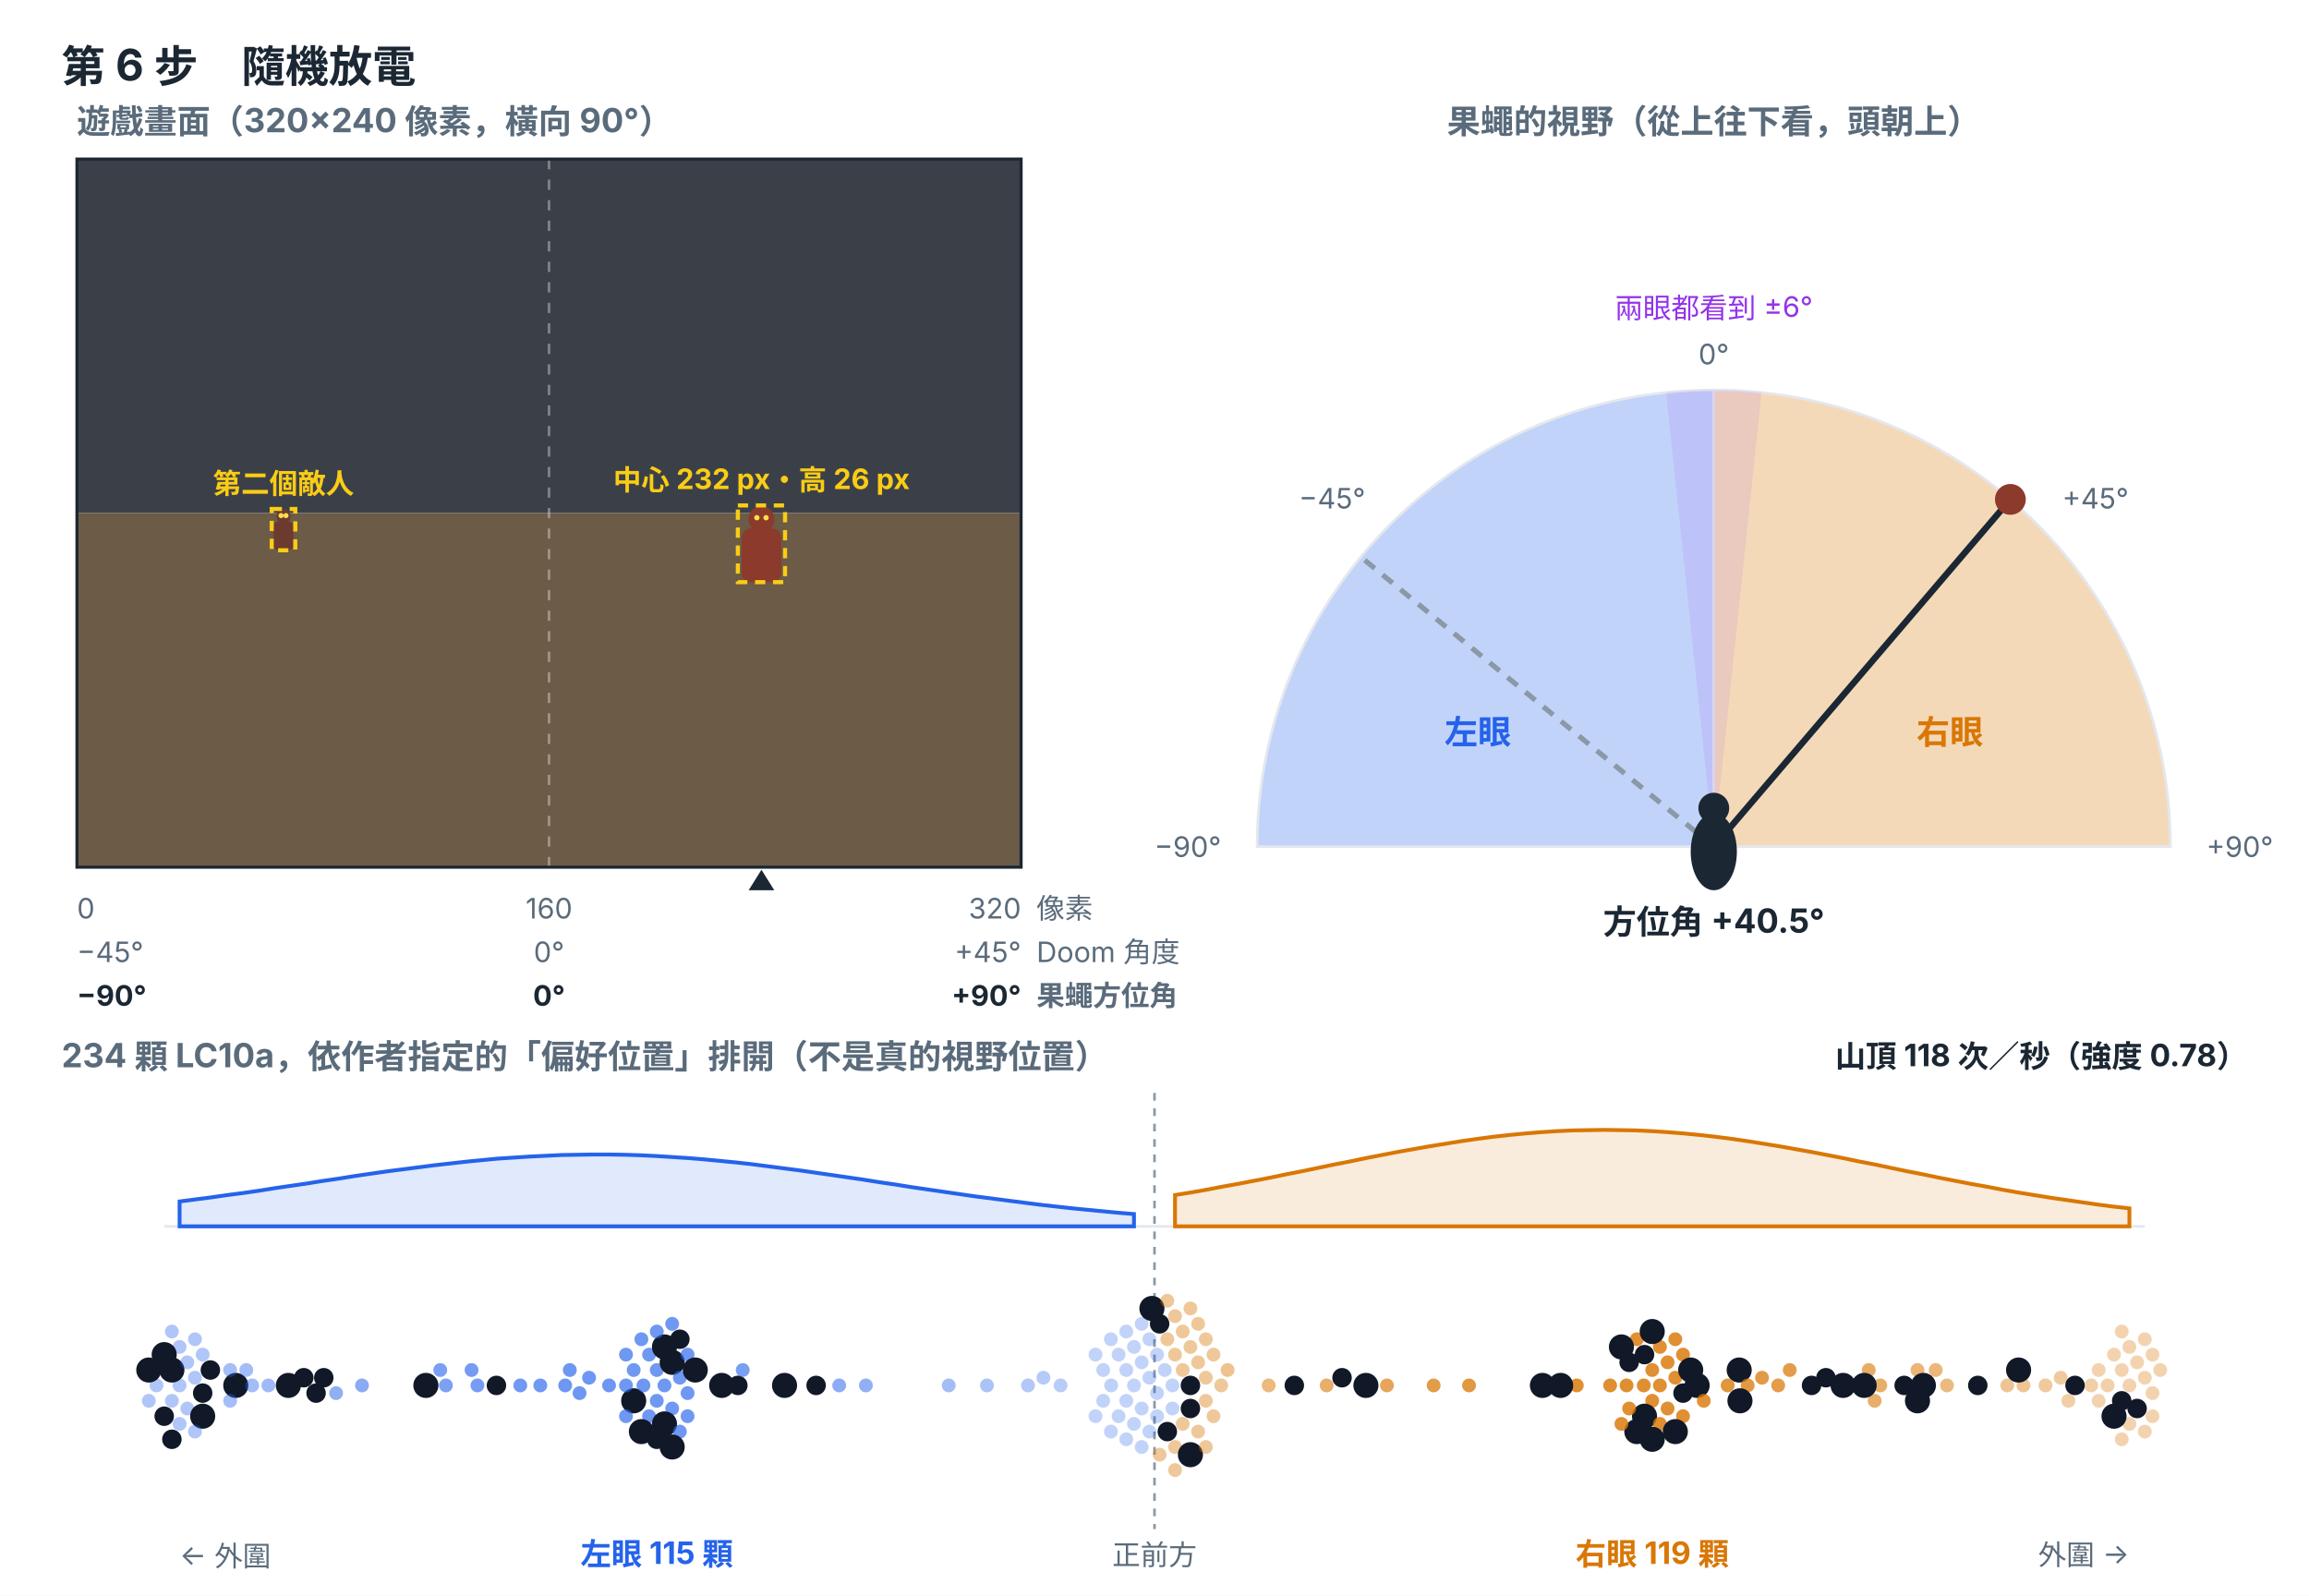
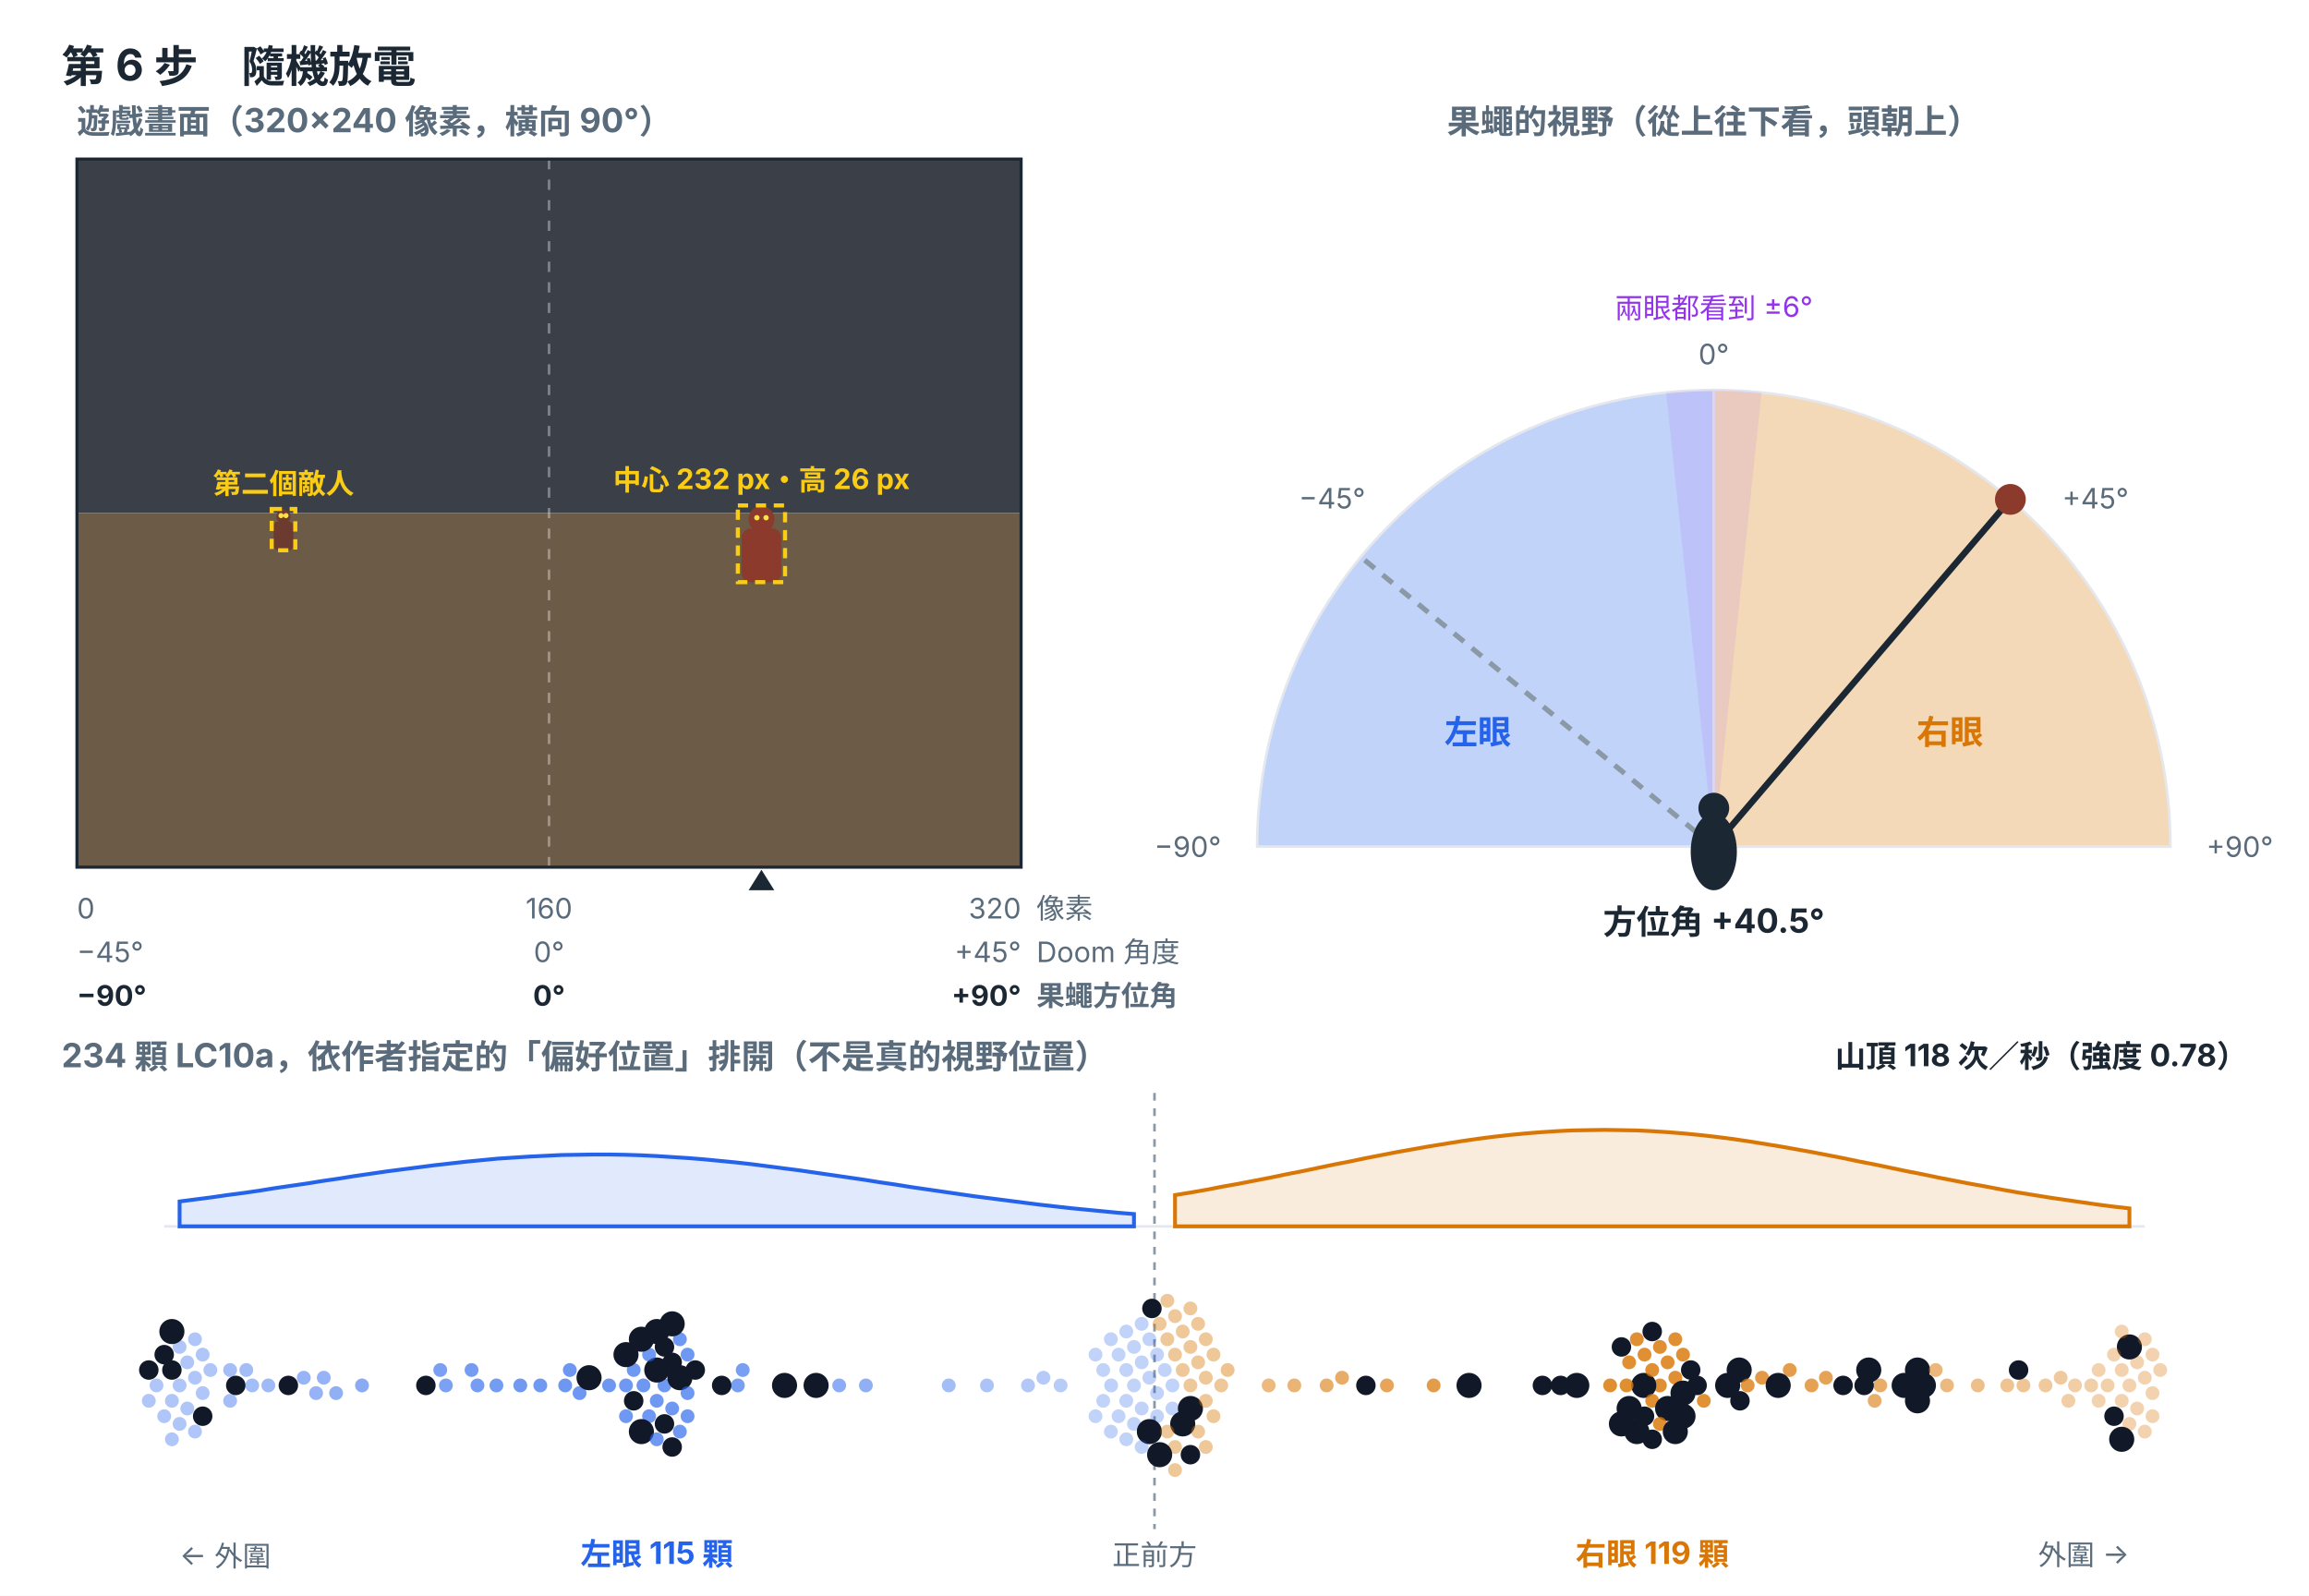
<svg xmlns="http://www.w3.org/2000/svg" viewBox="0 0 900 622" role="img" aria-labelledby="encTitle" font-family="system-ui,-apple-system,'Segoe UI','Microsoft JhengHei',sans-serif" width="900" height="622">
  <rect width="100%" height="100%" fill="#fff" />
  <text id="encHead" x="24" y="32" font-size="17" font-weight="700" fill="#1b2733">第 6 步　隨機放電</text>
  <g id="encA">
    <text x="30" y="52" font-size="13" font-weight="700" fill="#5a6b7b">遊戲畫面（320×240 像素，橫向 90°）</text>
    <rect x="30" y="62" width="368" height="138" fill="#3b4048" />
    <rect x="30" y="200" width="368" height="138" fill="#6b5b47" />
    <line x1="214.0" y1="62" x2="214.0" y2="338" stroke="#fff" stroke-opacity=".35" stroke-dasharray="4 4" />
    <g id="encMon">
      <rect x="289.072" y="205.98" width="15.456" height="20.93" rx="3.588" fill="#8b3a2b" />
      <circle cx="296.8" cy="202.392" r="5.083" fill="#8b3a2b" />
      <circle cx="295.006" cy="201.794" r="1.046" fill="#fde047" />
      <circle cx="298.594" cy="201.794" r="1.046" fill="#fde047" />
      <rect x="287.6" y="197.01" width="18.4" height="29.9" fill="none" stroke="#facc15" stroke-width="1.6" stroke-dasharray="4 3" />
      <text x="296.8" y="191.01" text-anchor="middle" font-size="11" font-weight="700" fill="#facc15">中心 232 px・高 26 px</text>
    </g>
    <g id="encMon2">
      <rect x="106.636" y="203.22" width="7.728" height="11.27" rx="1.932" fill="#6d3a30" />
      <circle cx="110.5" cy="201.288" r="2.737" fill="#6d3a30" />
      <circle cx="109.534" cy="200.966" r="1" fill="#fde047" />
      <circle cx="111.466" cy="200.966" r="1" fill="#fde047" />
      <rect x="105.9" y="198.39" width="9.2" height="16.1" fill="none" stroke="#facc15" stroke-width="1.6" stroke-dasharray="4 3" />
      <text x="110.5" y="192.39" text-anchor="middle" font-size="11" font-weight="700" fill="#facc15">第二個敵人</text>
    </g>
    <rect x="30" y="62" width="368" height="276" fill="none" stroke="#1b2733" stroke-width="1.2" />
  </g>
  <g id="encAx" font-size="11" fill="#5a6b7b" style="opacity: 1;">
    <text x="404" y="358.0">像素</text>
    <text x="30.0" y="358.0" text-anchor="start">0</text>
    <text x="214.0" y="358.0" text-anchor="middle">160</text>
    <text x="398.0" y="358.0" text-anchor="end">320</text>
    <text x="404" y="375.0">Doom 角度</text>
    <text x="30.0" y="375.0" text-anchor="start">−45°</text>
    <text x="214.0" y="375.0" text-anchor="middle">0°</text>
    <text x="398.0" y="375.0" text-anchor="end">+45°</text>
    <text x="404" y="392.0" font-weight="700" id="encAxFly">果蠅方位角</text>
    <text x="30.0" y="392.0" text-anchor="start" font-weight="700" fill="#1b2733">−90°</text>
    <text x="214.0" y="392.0" text-anchor="middle" font-weight="700" fill="#1b2733">0°</text>
    <text x="398.0" y="392.0" text-anchor="end" font-weight="700" fill="#1b2733">+90°</text>
    <path id="encMark" d="M0,0 L5,8 L-5,8 Z" fill="#1b2733" transform="translate(296.8,339)" />
  </g>
  <g id="encB" style="opacity: 1;">
    <text x="668" y="52" text-anchor="middle" font-size="13" font-weight="700" fill="#5a6b7b">果蠅的視野（從上往下看，頭朝上）</text>
    <path id="encEyeL" d="M668,330 L490.0,330.0 A178,178 0 0 1 668.0,152.0 Z" fill="#2563eb" fill-opacity="0.28" stroke="#e4e8ee" />
    <path id="encEyeR" d="M668,330 L668.0,152.0 A178,178 0 0 1 846.0,330.0 Z" fill="#d97706" fill-opacity="0.28" stroke="#e4e8ee" />
    <path id="encBino" d="M668,330 L649.4,153.0 A178,178 0 0 1 686.6,153.0 Z" fill="#9333ea" fill-opacity="0.1" />
    <text x="476.0" y="334.0" text-anchor="end" font-size="11" fill="#5a6b7b">−90°</text>
    <text x="532.2" y="198.2" text-anchor="end" font-size="11" fill="#5a6b7b">−45°</text>
    <text x="668.0" y="142.0" text-anchor="middle" font-size="11" fill="#5a6b7b">0°</text>
    <text x="803.8" y="198.2" text-anchor="start" font-size="11" fill="#5a6b7b">+45°</text>
    <text x="860.0" y="334.0" text-anchor="start" font-size="11" fill="#5a6b7b">+90°</text>
    <text x="576" y="290" text-anchor="middle" font-size="13" font-weight="700" fill="#2563eb">左眼</text>
    <text x="760" y="290" text-anchor="middle" font-size="13" font-weight="700" fill="#d97706">右眼</text>
    <text id="encBinoLab" x="668.0" y="124.0" text-anchor="middle" font-size="11" fill="#9333ea">兩眼都看到 ±6°</text>
    <line id="encRay2" x1="668" y1="330" x2="530.404" y2="217.078" stroke="#8b98a5" stroke-width="2" stroke-dasharray="5 4" visibility="visible" />
    <line id="encRay" x1="668" y1="330" x2="783.602" y2="194.648" stroke="#1b2733" stroke-width="2.5" />
    <circle id="encRayDot" cx="783.602" cy="194.648" r="6" fill="#8b3a2b" />
    <ellipse cx="668" cy="332" rx="9" ry="15" fill="#1b2733" />
    <circle cx="668" cy="315" r="6" fill="#1b2733" />
    <text id="encAzTxt" x="668" y="364" text-anchor="middle" font-size="13" font-weight="700" fill="#1b2733">方位角 +40.5°</text>
  </g>
  <g id="encC" style="opacity: 1;">
    <text x="24" y="416" font-size="13" font-weight="700" fill="#5a6b7b">234 顆 LC10a，依作者指定的「偏好位置」排開（不是真的視野位置）</text>
    <line x1="64" y1="478" x2="836" y2="478" stroke="#e4e8ee" />
    <line x1="450" y1="426" x2="450" y2="596" stroke="#8b98a5" stroke-dasharray="3 3" />
    <path id="encCurveL" d="M442.0,473.2L435.8,472.7L429.6,472.1L423.4,471.5L417.2,470.9L411.0,470.2L404.8,469.5L398.6,468.7L392.4,467.9L386.2,467.1L380.0,466.3L373.8,465.4L367.6,464.5L361.4,463.6L355.2,462.7L349.0,461.7L342.8,460.8L336.6,459.8L330.4,458.9L324.2,458.0L318.0,457.1L311.8,456.2L305.6,455.4L299.4,454.6L293.2,453.8L287.0,453.1L280.8,452.5L274.6,451.9L268.4,451.4L262.2,451.0L256.0,450.6L249.8,450.3L243.6,450.1L237.4,450.0L231.2,450.0L225.0,450.1L218.8,450.2L212.6,450.5L206.4,450.8L200.2,451.2L194.0,451.6L187.8,452.2L181.6,452.8L175.4,453.5L169.2,454.2L163.0,455.0L156.8,455.8L150.6,456.6L144.4,457.5L138.2,458.4L132.0,459.4L125.8,460.3L119.6,461.3L113.4,462.2L107.2,463.1L101.0,464.1L94.8,465.0L88.6,465.8L82.4,466.7L76.2,467.5L70.0,468.3L70.0,478L442.0,478Z" fill="#2563eb" fill-opacity=".14" stroke="#2563eb" stroke-width="1.5" />
    <path id="encCurveR" d="M458.0,465.8L464.2,464.8L470.4,463.7L476.6,462.5L482.8,461.4L489.0,460.2L495.2,459.0L501.4,457.7L507.6,456.5L513.8,455.2L520.0,453.9L526.2,452.7L532.4,451.4L538.6,450.2L544.8,449.0L551.0,447.9L557.2,446.8L563.4,445.8L569.6,444.8L575.8,443.9L582.0,443.1L588.2,442.4L594.4,441.8L600.6,441.3L606.8,440.9L613.0,440.6L619.2,440.5L625.4,440.4L631.6,440.5L637.8,440.6L644.0,440.9L650.2,441.3L656.4,441.8L662.6,442.4L668.8,443.1L675.0,443.9L681.2,444.8L687.4,445.8L693.6,446.8L699.8,447.9L706.0,449.0L712.2,450.2L718.4,451.4L724.6,452.7L730.8,453.9L737.0,455.2L743.2,456.5L749.4,457.7L755.6,459.0L761.8,460.2L768.0,461.4L774.2,462.5L780.4,463.7L786.6,464.8L792.8,465.8L799.0,466.8L805.2,467.7L811.4,468.6L817.6,469.5L823.8,470.3L830.0,471.0L830.0,478L458.0,478Z" fill="#d97706" fill-opacity=".14" stroke="#d97706" stroke-width="1.5" />
    <text id="encCurveLab" x="876" y="416" font-size="12" font-weight="700" fill="#1b2733" text-anchor="end">山頂 118 次／秒（強度 0.78）</text>
    <g id="encDots">
      <circle cx="70.0" cy="540" r="2.7" fill="#2563eb" fill-opacity="0.361" />
-       <circle cx="67.0" cy="534" r="4.9" fill="#111827" fill-opacity="1" />
+       <circle cx="67.0" cy="534" r="3.8" fill="#111827" fill-opacity="1" />
      <circle cx="442.0" cy="540" r="2.7" fill="#2563eb" fill-opacity="0.28" />
      <circle cx="67.0" cy="546" r="2.7" fill="#2563eb" fill-opacity="0.361" />
      <circle cx="439.0" cy="534" r="2.7" fill="#2563eb" fill-opacity="0.28" />
      <circle cx="259.0" cy="540" r="2.7" fill="#2563eb" fill-opacity="0.657" />
      <circle cx="439.0" cy="546" r="2.7" fill="#2563eb" fill-opacity="0.28" />
-       <circle cx="256.0" cy="534" r="2.7" fill="#2563eb" fill-opacity="0.657" />
+       <circle cx="256.0" cy="534" r="4.9" fill="#111827" fill-opacity="1" />
      <circle cx="448.0" cy="537" r="2.7" fill="#2563eb" fill-opacity="0.28" />
      <circle cx="256.0" cy="546" r="2.7" fill="#2563eb" fill-opacity="0.657" />
      <circle cx="76.0" cy="537" r="2.7" fill="#2563eb" fill-opacity="0.361" />
      <circle cx="253.0" cy="528" r="2.7" fill="#2563eb" fill-opacity="0.657" />
-       <circle cx="123.2" cy="543" r="3.8" fill="#111827" fill-opacity="1" />
+       <circle cx="123.2" cy="543" r="2.7" fill="#2563eb" fill-opacity="0.488" />
      <circle cx="445.0" cy="531" r="2.7" fill="#2563eb" fill-opacity="0.28" />
      <circle cx="445.0" cy="549" r="2.7" fill="#2563eb" fill-opacity="0.28" />
      <circle cx="210.6" cy="540" r="2.7" fill="#2563eb" fill-opacity="0.655" />
-       <circle cx="193.5" cy="540" r="3.8" fill="#111827" fill-opacity="1" />
+       <circle cx="193.5" cy="540" r="2.7" fill="#2563eb" fill-opacity="0.634" />
      <circle cx="73.0" cy="531" r="2.7" fill="#2563eb" fill-opacity="0.361" />
      <circle cx="73.0" cy="549" r="2.7" fill="#2563eb" fill-opacity="0.361" />
      <circle cx="451.0" cy="543" r="2.7" fill="#2563eb" fill-opacity="0.28" />
-       <circle cx="91.9" cy="540" r="4.9" fill="#111827" fill-opacity="1" />
+       <circle cx="91.9" cy="540" r="3.8" fill="#111827" fill-opacity="1" />
      <circle cx="253.0" cy="552" r="2.7" fill="#2563eb" fill-opacity="0.657" />
      <circle cx="442.0" cy="525" r="2.7" fill="#2563eb" fill-opacity="0.28" />
-       <circle cx="262.0" cy="531" r="4.9" fill="#111827" fill-opacity="1" />
+       <circle cx="262.0" cy="531" r="3.8" fill="#111827" fill-opacity="1" />
      <circle cx="61.0" cy="540" r="2.7" fill="#2563eb" fill-opacity="0.361" />
      <circle cx="183.8" cy="534" r="2.7" fill="#2563eb" fill-opacity="0.629" />
      <circle cx="262.0" cy="549" r="2.7" fill="#2563eb" fill-opacity="0.657" />
      <circle cx="327.1" cy="540" r="2.7" fill="#2563eb" fill-opacity="0.527" />
-       <circle cx="79.0" cy="543" r="3.8" fill="#111827" fill-opacity="1" />
+       <circle cx="79.0" cy="543" r="2.7" fill="#2563eb" fill-opacity="0.361" />
      <circle cx="70.0" cy="525" r="2.7" fill="#2563eb" fill-opacity="0.361" />
      <circle cx="442.0" cy="555" r="2.7" fill="#2563eb" fill-opacity="0.28" />
      <circle cx="70.0" cy="555" r="2.7" fill="#2563eb" fill-opacity="0.361" />
-       <circle cx="64.0" cy="528" r="4.9" fill="#111827" fill-opacity="1" />
-       <circle cx="64.0" cy="552" r="3.8" fill="#111827" fill-opacity="1" />
-       <circle cx="265.0" cy="537" r="2.7" fill="#2563eb" fill-opacity="0.657" />
+       <circle cx="64.0" cy="528" r="3.8" fill="#111827" fill-opacity="1" />
+       <circle cx="64.0" cy="552" r="2.7" fill="#2563eb" fill-opacity="0.361" />
+       <circle cx="265.0" cy="537" r="4.9" fill="#111827" fill-opacity="1" />
      <circle cx="436.0" cy="528" r="2.7" fill="#2563eb" fill-opacity="0.28" />
      <circle cx="79.0" cy="528" r="2.7" fill="#2563eb" fill-opacity="0.361" />
      <circle cx="247.0" cy="534" r="2.7" fill="#2563eb" fill-opacity="0.657" />
-       <circle cx="126.2" cy="537" r="3.8" fill="#111827" fill-opacity="1" />
-       <circle cx="247.0" cy="546" r="4.9" fill="#111827" fill-opacity="1" />
+       <circle cx="126.2" cy="537" r="2.7" fill="#2563eb" fill-opacity="0.488" />
+       <circle cx="247.0" cy="546" r="3.8" fill="#111827" fill-opacity="1" />
      <circle cx="436.0" cy="552" r="2.7" fill="#2563eb" fill-opacity="0.28" />
-       <circle cx="79.0" cy="552" r="4.9" fill="#111827" fill-opacity="1" />
+       <circle cx="79.0" cy="552" r="3.8" fill="#111827" fill-opacity="1" />
      <circle cx="225.9" cy="543" r="2.7" fill="#2563eb" fill-opacity="0.666" />
      <circle cx="173.8" cy="540" r="2.7" fill="#2563eb" fill-opacity="0.6" />
-       <circle cx="259.0" cy="525" r="4.9" fill="#111827" fill-opacity="1" />
-       <circle cx="166.0" cy="540" r="4.9" fill="#111827" fill-opacity="1" />
-       <circle cx="58.0" cy="534" r="4.9" fill="#111827" fill-opacity="1" />
-       <circle cx="259.0" cy="555" r="4.9" fill="#111827" fill-opacity="1" />
+       <circle cx="259.0" cy="525" r="3.8" fill="#111827" fill-opacity="1" />
+       <circle cx="166.0" cy="540" r="3.8" fill="#111827" fill-opacity="1" />
+       <circle cx="58.0" cy="534" r="3.8" fill="#111827" fill-opacity="1" />
+       <circle cx="259.0" cy="555" r="3.8" fill="#111827" fill-opacity="1" />
      <circle cx="244.0" cy="540" r="2.7" fill="#2563eb" fill-opacity="0.657" />
      <circle cx="406.7" cy="537" r="2.7" fill="#2563eb" fill-opacity="0.339" />
      <circle cx="268.0" cy="543" r="2.7" fill="#2563eb" fill-opacity="0.657" />
      <circle cx="58.0" cy="546" r="2.7" fill="#2563eb" fill-opacity="0.361" />
-       <circle cx="250.0" cy="522" r="2.7" fill="#2563eb" fill-opacity="0.657" />
+       <circle cx="250.0" cy="522" r="4.9" fill="#111827" fill-opacity="1" />
      <circle cx="98.3" cy="540" r="2.7" fill="#2563eb" fill-opacity="0.419" />
-       <circle cx="287.6" cy="540" r="3.8" fill="#111827" fill-opacity="1" />
+       <circle cx="287.6" cy="540" r="2.7" fill="#2563eb" fill-opacity="0.614" />
      <circle cx="451.0" cy="528" r="2.7" fill="#2563eb" fill-opacity="0.28" />
      <circle cx="250.8" cy="540" r="2.7" fill="#2563eb" fill-opacity="0.661" />
      <circle cx="433.1" cy="540" r="2.7" fill="#2563eb" fill-opacity="0.293" />
      <circle cx="451.0" cy="552" r="2.7" fill="#2563eb" fill-opacity="0.28" />
      <circle cx="400.7" cy="540" r="2.7" fill="#2563eb" fill-opacity="0.35" />
      <circle cx="141.1" cy="540" r="2.7" fill="#2563eb" fill-opacity="0.533" />
      <circle cx="384.7" cy="540" r="2.7" fill="#2563eb" fill-opacity="0.385" />
      <circle cx="250.0" cy="558" r="4.9" fill="#111827" fill-opacity="1" />
-       <circle cx="318.1" cy="540" r="3.8" fill="#111827" fill-opacity="1" />
+       <circle cx="318.1" cy="540" r="4.9" fill="#111827" fill-opacity="1" />
      <circle cx="237.4" cy="540" r="2.7" fill="#2563eb" fill-opacity="0.666" />
-       <circle cx="82.0" cy="534" r="3.8" fill="#111827" fill-opacity="1" />
+       <circle cx="82.0" cy="534" r="2.7" fill="#2563eb" fill-opacity="0.361" />
      <circle cx="430.0" cy="534" r="2.7" fill="#2563eb" fill-opacity="0.28" />
      <circle cx="76.0" cy="522" r="2.7" fill="#2563eb" fill-opacity="0.361" />
      <circle cx="430.0" cy="546" r="2.7" fill="#2563eb" fill-opacity="0.28" />
-       <circle cx="256.0" cy="519" r="2.7" fill="#2563eb" fill-opacity="0.657" />
+       <circle cx="256.0" cy="519" r="4.9" fill="#111827" fill-opacity="1" />
      <circle cx="171.6" cy="534" r="2.7" fill="#2563eb" fill-opacity="0.602" />
      <circle cx="454.0" cy="534" r="2.7" fill="#2563eb" fill-opacity="0.28" />
-       <circle cx="256.0" cy="561" r="3.8" fill="#111827" fill-opacity="1" />
+       <circle cx="256.0" cy="561" r="2.7" fill="#2563eb" fill-opacity="0.657" />
      <circle cx="448.0" cy="522" r="2.7" fill="#2563eb" fill-opacity="0.28" />
-       <circle cx="448.0" cy="558" r="2.7" fill="#2563eb" fill-opacity="0.28" />
+       <circle cx="448.0" cy="558" r="4.9" fill="#111827" fill-opacity="1" />
      <circle cx="289.5" cy="534" r="2.7" fill="#2563eb" fill-opacity="0.61" />
-       <circle cx="244.0" cy="528" r="2.7" fill="#2563eb" fill-opacity="0.657" />
+       <circle cx="244.0" cy="528" r="4.9" fill="#111827" fill-opacity="1" />
      <circle cx="96.0" cy="534" r="2.7" fill="#2563eb" fill-opacity="0.42" />
      <circle cx="76.0" cy="558" r="2.7" fill="#2563eb" fill-opacity="0.361" />
      <circle cx="439.0" cy="519" r="2.7" fill="#2563eb" fill-opacity="0.28" />
      <circle cx="337.5" cy="540" r="2.7" fill="#2563eb" fill-opacity="0.5" />
-       <circle cx="118.4" cy="537" r="3.8" fill="#111827" fill-opacity="1" />
+       <circle cx="118.4" cy="537" r="2.7" fill="#2563eb" fill-opacity="0.476" />
      <circle cx="439.0" cy="561" r="2.7" fill="#2563eb" fill-opacity="0.28" />
-       <circle cx="229.6" cy="537" r="2.7" fill="#2563eb" fill-opacity="0.666" />
+       <circle cx="229.6" cy="537" r="4.9" fill="#111827" fill-opacity="1" />
      <circle cx="433.0" cy="522" r="2.7" fill="#2563eb" fill-opacity="0.28" />
      <circle cx="222.1" cy="534" r="2.7" fill="#2563eb" fill-opacity="0.665" />
      <circle cx="369.8" cy="540" r="2.7" fill="#2563eb" fill-opacity="0.419" />
      <circle cx="244.0" cy="552" r="2.7" fill="#2563eb" fill-opacity="0.657" />
      <circle cx="305.8" cy="540" r="4.9" fill="#111827" fill-opacity="1" />
      <circle cx="104.6" cy="540" r="2.7" fill="#2563eb" fill-opacity="0.441" />
      <circle cx="131.0" cy="543" r="2.7" fill="#2563eb" fill-opacity="0.5" />
      <circle cx="413.4" cy="540" r="2.7" fill="#2563eb" fill-opacity="0.326" />
      <circle cx="268.0" cy="528" r="2.7" fill="#2563eb" fill-opacity="0.657" />
      <circle cx="268.0" cy="552" r="2.7" fill="#2563eb" fill-opacity="0.657" />
      <circle cx="186.1" cy="540" r="2.7" fill="#2563eb" fill-opacity="0.628" />
      <circle cx="433.0" cy="558" r="2.7" fill="#2563eb" fill-opacity="0.28" />
      <circle cx="457.0" cy="540" r="2.7" fill="#2563eb" fill-opacity="0.28" />
-       <circle cx="112.4" cy="540" r="4.9" fill="#111827" fill-opacity="1" />
+       <circle cx="112.4" cy="540" r="3.8" fill="#111827" fill-opacity="1" />
      <circle cx="89.7" cy="534" r="2.7" fill="#2563eb" fill-opacity="0.412" />
      <circle cx="445.0" cy="516" r="2.7" fill="#2563eb" fill-opacity="0.28" />
-       <circle cx="67.0" cy="519" r="2.7" fill="#2563eb" fill-opacity="0.361" />
-       <circle cx="265.0" cy="522" r="3.8" fill="#111827" fill-opacity="1" />
+       <circle cx="67.0" cy="519" r="4.9" fill="#111827" fill-opacity="1" />
+       <circle cx="265.0" cy="522" r="2.7" fill="#2563eb" fill-opacity="0.657" />
      <circle cx="445.0" cy="564" r="2.7" fill="#2563eb" fill-opacity="0.28" />
-       <circle cx="281.3" cy="540" r="4.9" fill="#111827" fill-opacity="1" />
+       <circle cx="281.3" cy="540" r="3.8" fill="#111827" fill-opacity="1" />
      <circle cx="457.0" cy="549" r="2.7" fill="#2563eb" fill-opacity="0.28" />
      <circle cx="427.0" cy="528" r="2.7" fill="#2563eb" fill-opacity="0.28" />
      <circle cx="220.3" cy="540" r="2.7" fill="#2563eb" fill-opacity="0.664" />
      <circle cx="265.0" cy="558" r="2.7" fill="#2563eb" fill-opacity="0.657" />
-       <circle cx="271.0" cy="534" r="4.9" fill="#111827" fill-opacity="1" />
-       <circle cx="262.0" cy="516" r="2.7" fill="#2563eb" fill-opacity="0.657" />
+       <circle cx="271.0" cy="534" r="3.8" fill="#111827" fill-opacity="1" />
+       <circle cx="262.0" cy="516" r="4.9" fill="#111827" fill-opacity="1" />
      <circle cx="427.0" cy="552" r="2.7" fill="#2563eb" fill-opacity="0.28" />
-       <circle cx="262.0" cy="564" r="4.9" fill="#111827" fill-opacity="1" />
-       <circle cx="67.0" cy="561" r="3.8" fill="#111827" fill-opacity="1" />
+       <circle cx="262.0" cy="564" r="3.8" fill="#111827" fill-opacity="1" />
+       <circle cx="67.0" cy="561" r="2.7" fill="#2563eb" fill-opacity="0.361" />
      <circle cx="89.7" cy="546" r="2.7" fill="#2563eb" fill-opacity="0.412" />
      <circle cx="202.8" cy="540" r="2.7" fill="#2563eb" fill-opacity="0.65" />
      <circle cx="517.1" cy="540" r="2.7" fill="#d97706" fill-opacity="0.591" />
      <circle cx="830.0" cy="540" r="2.7" fill="#d97706" fill-opacity="0.317" />
      <circle cx="461.0" cy="534" r="2.7" fill="#d97706" fill-opacity="0.403" />
      <circle cx="827.0" cy="534" r="2.7" fill="#d97706" fill-opacity="0.317" />
-       <circle cx="827.0" cy="546" r="3.8" fill="#111827" fill-opacity="1" />
-       <circle cx="464.0" cy="540" r="3.8" fill="#111827" fill-opacity="1" />
+       <circle cx="827.0" cy="546" r="2.7" fill="#d97706" fill-opacity="0.317" />
+       <circle cx="464.0" cy="540" r="2.7" fill="#d97706" fill-opacity="0.403" />
      <circle cx="458.0" cy="528" r="2.7" fill="#d97706" fill-opacity="0.403" />
-       <circle cx="770.9" cy="540" r="3.8" fill="#111827" fill-opacity="1" />
+       <circle cx="770.9" cy="540" r="2.7" fill="#d97706" fill-opacity="0.468" />
      <circle cx="677.9" cy="534" r="4.9" fill="#111827" fill-opacity="1" />
      <circle cx="697.6" cy="534" r="2.7" fill="#d97706" fill-opacity="0.717" />
-       <circle cx="614.6" cy="540" r="2.7" fill="#d97706" fill-opacity="0.824" />
-       <circle cx="464.0" cy="549" r="3.8" fill="#111827" fill-opacity="1" />
+       <circle cx="614.6" cy="540" r="4.9" fill="#111827" fill-opacity="1" />
+       <circle cx="464.0" cy="549" r="4.9" fill="#111827" fill-opacity="1" />
      <circle cx="647.0" cy="540" r="2.7" fill="#d97706" fill-opacity="0.818" />
-       <circle cx="461.0" cy="555" r="2.7" fill="#d97706" fill-opacity="0.403" />
+       <circle cx="461.0" cy="555" r="4.9" fill="#111827" fill-opacity="1" />
      <circle cx="836.0" cy="537" r="2.7" fill="#d97706" fill-opacity="0.317" />
-       <circle cx="640.7" cy="540" r="2.7" fill="#d97706" fill-opacity="0.821" />
-       <circle cx="572.6" cy="540" r="2.7" fill="#d97706" fill-opacity="0.76" />
+       <circle cx="640.7" cy="540" r="4.9" fill="#111827" fill-opacity="1" />
+       <circle cx="572.6" cy="540" r="4.9" fill="#111827" fill-opacity="1" />
      <circle cx="644.0" cy="534" r="2.7" fill="#d97706" fill-opacity="0.818" />
      <circle cx="467.0" cy="531" r="2.7" fill="#d97706" fill-opacity="0.403" />
      <circle cx="833.0" cy="531" r="2.7" fill="#d97706" fill-opacity="0.317" />
      <circle cx="803.2" cy="537" r="2.7" fill="#d97706" fill-opacity="0.384" />
      <circle cx="644.0" cy="546" r="2.7" fill="#d97706" fill-opacity="0.818" />
-       <circle cx="747.4" cy="534" r="2.7" fill="#d97706" fill-opacity="0.545" />
+       <circle cx="747.4" cy="534" r="4.9" fill="#111827" fill-opacity="1" />
      <circle cx="681.2" cy="540" r="2.7" fill="#d97706" fill-opacity="0.753" />
-       <circle cx="833.0" cy="549" r="3.8" fill="#111827" fill-opacity="1" />
-       <circle cx="641.0" cy="528" r="3.8" fill="#111827" fill-opacity="1" />
+       <circle cx="833.0" cy="549" r="2.7" fill="#d97706" fill-opacity="0.317" />
+       <circle cx="641.0" cy="528" r="2.7" fill="#d97706" fill-opacity="0.818" />
      <circle cx="782.4" cy="540" r="2.7" fill="#d97706" fill-opacity="0.433" />
      <circle cx="494.5" cy="540" r="2.7" fill="#d97706" fill-opacity="0.515" />
      <circle cx="839.0" cy="543" r="2.7" fill="#d97706" fill-opacity="0.317" />
      <circle cx="754.5" cy="534" r="2.7" fill="#d97706" fill-opacity="0.531" />
-       <circle cx="641.0" cy="552" r="4.9" fill="#111827" fill-opacity="1" />
+       <circle cx="641.0" cy="552" r="3.8" fill="#111827" fill-opacity="1" />
      <circle cx="650.0" cy="531" r="2.7" fill="#d97706" fill-opacity="0.818" />
      <circle cx="627.6" cy="540" r="2.7" fill="#d97706" fill-opacity="0.827" />
-       <circle cx="650.0" cy="549" r="2.7" fill="#d97706" fill-opacity="0.818" />
-       <circle cx="673.4" cy="540" r="2.7" fill="#d97706" fill-opacity="0.771" />
-       <circle cx="523.1" cy="537" r="3.8" fill="#111827" fill-opacity="1" />
+       <circle cx="650.0" cy="549" r="4.9" fill="#111827" fill-opacity="1" />
+       <circle cx="673.4" cy="540" r="4.9" fill="#111827" fill-opacity="1" />
+       <circle cx="523.1" cy="537" r="2.7" fill="#d97706" fill-opacity="0.602" />
      <circle cx="815.1" cy="540" r="2.7" fill="#d97706" fill-opacity="0.348" />
      <circle cx="464.0" cy="525" r="2.7" fill="#d97706" fill-opacity="0.403" />
      <circle cx="455.0" cy="522" r="2.7" fill="#d97706" fill-opacity="0.403" />
-       <circle cx="711.7" cy="537" r="3.8" fill="#111827" fill-opacity="1" />
+       <circle cx="711.7" cy="537" r="2.7" fill="#d97706" fill-opacity="0.674" />
      <circle cx="653.0" cy="537" r="2.7" fill="#d97706" fill-opacity="0.818" />
-       <circle cx="455.0" cy="558" r="3.8" fill="#111827" fill-opacity="1" />
+       <circle cx="455.0" cy="558" r="2.7" fill="#d97706" fill-opacity="0.403" />
      <circle cx="647.0" cy="525" r="2.7" fill="#d97706" fill-opacity="0.818" />
      <circle cx="647.0" cy="555" r="2.7" fill="#d97706" fill-opacity="0.818" />
      <circle cx="686.8" cy="537" r="2.7" fill="#d97706" fill-opacity="0.739" />
      <circle cx="470.0" cy="537" r="2.7" fill="#d97706" fill-opacity="0.403" />
      <circle cx="470.0" cy="546" r="2.7" fill="#d97706" fill-opacity="0.403" />
      <circle cx="797.3" cy="540" r="2.7" fill="#d97706" fill-opacity="0.391" />
-       <circle cx="706.1" cy="540" r="3.8" fill="#111827" fill-opacity="1" />
-       <circle cx="830.0" cy="525" r="2.7" fill="#d97706" fill-opacity="0.317" />
-       <circle cx="635.0" cy="531" r="3.8" fill="#111827" fill-opacity="1" />
+       <circle cx="706.1" cy="540" r="2.7" fill="#d97706" fill-opacity="0.682" />
+       <circle cx="830.0" cy="525" r="4.9" fill="#111827" fill-opacity="1" />
+       <circle cx="635.0" cy="531" r="2.7" fill="#d97706" fill-opacity="0.818" />
      <circle cx="461.0" cy="519" r="2.7" fill="#d97706" fill-opacity="0.403" />
-       <circle cx="635.0" cy="549" r="2.7" fill="#d97706" fill-opacity="0.818" />
+       <circle cx="635.0" cy="549" r="4.9" fill="#111827" fill-opacity="1" />
      <circle cx="478.5" cy="534" r="2.7" fill="#d97706" fill-opacity="0.445" />
-       <circle cx="656.0" cy="543" r="3.8" fill="#111827" fill-opacity="1" />
+       <circle cx="656.0" cy="543" r="4.9" fill="#111827" fill-opacity="1" />
      <circle cx="638.0" cy="522" r="2.7" fill="#d97706" fill-opacity="0.818" />
      <circle cx="830.0" cy="555" r="2.7" fill="#d97706" fill-opacity="0.317" />
      <circle cx="824.0" cy="528" r="2.7" fill="#d97706" fill-opacity="0.317" />
      <circle cx="540.6" cy="540" r="2.7" fill="#d97706" fill-opacity="0.66" />
      <circle cx="467.0" cy="558" r="2.7" fill="#d97706" fill-opacity="0.403" />
      <circle cx="747.4" cy="546" r="4.9" fill="#111827" fill-opacity="1" />
-       <circle cx="718.4" cy="540" r="4.9" fill="#111827" fill-opacity="1" />
-       <circle cx="661.5" cy="540" r="4.9" fill="#111827" fill-opacity="1" />
+       <circle cx="718.4" cy="540" r="3.8" fill="#111827" fill-opacity="1" />
+       <circle cx="661.5" cy="540" r="3.8" fill="#111827" fill-opacity="1" />
      <circle cx="730.7" cy="546" r="2.7" fill="#d97706" fill-opacity="0.591" />
      <circle cx="788.7" cy="540" r="2.7" fill="#d97706" fill-opacity="0.423" />
-       <circle cx="824.0" cy="552" r="4.9" fill="#111827" fill-opacity="1" />
+       <circle cx="824.0" cy="552" r="3.8" fill="#111827" fill-opacity="1" />
      <circle cx="638.0" cy="558" r="4.9" fill="#111827" fill-opacity="1" />
      <circle cx="758.9" cy="540" r="2.7" fill="#d97706" fill-opacity="0.506" />
-       <circle cx="601.2" cy="540" r="4.9" fill="#111827" fill-opacity="1" />
-       <circle cx="808.8" cy="540" r="3.8" fill="#111827" fill-opacity="1" />
+       <circle cx="601.2" cy="540" r="3.8" fill="#111827" fill-opacity="1" />
+       <circle cx="808.8" cy="540" r="2.7" fill="#d97706" fill-opacity="0.362" />
      <circle cx="839.0" cy="528" r="2.7" fill="#d97706" fill-opacity="0.317" />
      <circle cx="839.0" cy="552" r="2.7" fill="#d97706" fill-opacity="0.317" />
      <circle cx="458.0" cy="564" r="2.7" fill="#d97706" fill-opacity="0.403" />
-       <circle cx="728.4" cy="534" r="2.7" fill="#d97706" fill-opacity="0.609" />
-       <circle cx="452.0" cy="516" r="3.8" fill="#111827" fill-opacity="1" />
+       <circle cx="728.4" cy="534" r="4.9" fill="#111827" fill-opacity="1" />
+       <circle cx="452.0" cy="516" r="2.7" fill="#d97706" fill-opacity="0.403" />
      <circle cx="470.0" cy="522" r="2.7" fill="#d97706" fill-opacity="0.403" />
      <circle cx="732.9" cy="540" r="2.7" fill="#d97706" fill-opacity="0.604" />
-       <circle cx="644.0" cy="519" r="4.9" fill="#111827" fill-opacity="1" />
+       <circle cx="644.0" cy="519" r="3.8" fill="#111827" fill-opacity="1" />
      <circle cx="821.5" cy="540" r="2.7" fill="#d97706" fill-opacity="0.34" />
      <circle cx="818.0" cy="534" r="2.7" fill="#d97706" fill-opacity="0.317" />
-       <circle cx="644.0" cy="561" r="4.9" fill="#111827" fill-opacity="1" />
+       <circle cx="644.0" cy="561" r="3.8" fill="#111827" fill-opacity="1" />
      <circle cx="473.0" cy="528" r="2.7" fill="#d97706" fill-opacity="0.403" />
      <circle cx="656.0" cy="528" r="2.7" fill="#d97706" fill-opacity="0.818" />
-       <circle cx="656.0" cy="552" r="2.7" fill="#d97706" fill-opacity="0.818" />
+       <circle cx="656.0" cy="552" r="4.9" fill="#111827" fill-opacity="1" />
      <circle cx="664.1" cy="546" r="2.7" fill="#d97706" fill-opacity="0.8" />
      <circle cx="653.0" cy="522" r="2.7" fill="#d97706" fill-opacity="0.818" />
      <circle cx="473.0" cy="552" r="2.7" fill="#d97706" fill-opacity="0.403" />
      <circle cx="458.0" cy="513" r="2.7" fill="#d97706" fill-opacity="0.403" />
      <circle cx="653.0" cy="558" r="4.9" fill="#111827" fill-opacity="1" />
      <circle cx="818.0" cy="546" r="2.7" fill="#d97706" fill-opacity="0.317" />
-       <circle cx="693.1" cy="540" r="2.7" fill="#d97706" fill-opacity="0.721" />
-       <circle cx="742.2" cy="540" r="3.8" fill="#111827" fill-opacity="1" />
+       <circle cx="693.1" cy="540" r="4.9" fill="#111827" fill-opacity="1" />
+       <circle cx="742.2" cy="540" r="4.9" fill="#111827" fill-opacity="1" />
      <circle cx="467.0" cy="516" r="2.7" fill="#d97706" fill-opacity="0.403" />
      <circle cx="806.2" cy="546" r="2.7" fill="#d97706" fill-opacity="0.362" />
-       <circle cx="726.6" cy="540" r="4.9" fill="#111827" fill-opacity="1" />
+       <circle cx="726.6" cy="540" r="3.8" fill="#111827" fill-opacity="1" />
      <circle cx="476.0" cy="540" r="2.7" fill="#d97706" fill-opacity="0.403" />
-       <circle cx="632.0" cy="525" r="4.9" fill="#111827" fill-opacity="1" />
-       <circle cx="452.0" cy="567" r="2.7" fill="#d97706" fill-opacity="0.403" />
+       <circle cx="632.0" cy="525" r="3.8" fill="#111827" fill-opacity="1" />
+       <circle cx="452.0" cy="567" r="4.9" fill="#111827" fill-opacity="1" />
      <circle cx="558.8" cy="540" r="2.7" fill="#d97706" fill-opacity="0.724" />
-       <circle cx="464.0" cy="567" r="4.9" fill="#111827" fill-opacity="1" />
+       <circle cx="464.0" cy="567" r="3.8" fill="#111827" fill-opacity="1" />
      <circle cx="470.0" cy="564" r="2.7" fill="#d97706" fill-opacity="0.403" />
      <circle cx="842.0" cy="534" r="2.7" fill="#d97706" fill-opacity="0.317" />
      <circle cx="464.0" cy="510" r="2.7" fill="#d97706" fill-opacity="0.403" />
      <circle cx="836.0" cy="522" r="2.7" fill="#d97706" fill-opacity="0.317" />
-       <circle cx="786.8" cy="534" r="4.9" fill="#111827" fill-opacity="1" />
-       <circle cx="632.0" cy="555" r="2.7" fill="#d97706" fill-opacity="0.818" />
-       <circle cx="532.4" cy="540" r="4.9" fill="#111827" fill-opacity="1" />
+       <circle cx="786.8" cy="534" r="3.8" fill="#111827" fill-opacity="1" />
+       <circle cx="632.0" cy="555" r="4.9" fill="#111827" fill-opacity="1" />
+       <circle cx="532.4" cy="540" r="3.8" fill="#111827" fill-opacity="1" />
      <circle cx="634.0" cy="540" r="2.7" fill="#d97706" fill-opacity="0.825" />
      <circle cx="458.0" cy="573" r="2.7" fill="#d97706" fill-opacity="0.403" />
-       <circle cx="608.3" cy="540" r="4.9" fill="#111827" fill-opacity="1" />
-       <circle cx="449.0" cy="510" r="4.9" fill="#111827" fill-opacity="1" />
-       <circle cx="504.5" cy="540" r="3.8" fill="#111827" fill-opacity="1" />
+       <circle cx="608.3" cy="540" r="3.8" fill="#111827" fill-opacity="1" />
+       <circle cx="449.0" cy="510" r="3.8" fill="#111827" fill-opacity="1" />
+       <circle cx="504.5" cy="540" r="2.7" fill="#d97706" fill-opacity="0.548" />
      <circle cx="836.0" cy="558" r="2.7" fill="#d97706" fill-opacity="0.317" />
      <circle cx="749.7" cy="540" r="4.9" fill="#111827" fill-opacity="1" />
      <circle cx="455.0" cy="507" r="2.7" fill="#d97706" fill-opacity="0.403" />
      <circle cx="827.0" cy="519" r="2.7" fill="#d97706" fill-opacity="0.317" />
-       <circle cx="678.2" cy="546" r="4.9" fill="#111827" fill-opacity="1" />
-       <circle cx="659.0" cy="534" r="4.9" fill="#111827" fill-opacity="1" />
-       <circle cx="827.0" cy="561" r="2.7" fill="#d97706" fill-opacity="0.317" />
+       <circle cx="678.2" cy="546" r="3.8" fill="#111827" fill-opacity="1" />
+       <circle cx="659.0" cy="534" r="3.8" fill="#111827" fill-opacity="1" />
+       <circle cx="827.0" cy="561" r="4.9" fill="#111827" fill-opacity="1" />
    </g>
    <text x="70" y="610" font-size="11" fill="#5a6b7b">← 外圍</text>
    <text x="450" y="610" text-anchor="middle" font-size="11" fill="#5a6b7b">正前方</text>
    <text x="830" y="610" text-anchor="end" font-size="11" fill="#5a6b7b">外圍 →</text>
    <text x="256" y="610" text-anchor="middle" font-size="12" font-weight="700" fill="#2563eb">左眼 115 顆</text>
    <text x="644" y="610" text-anchor="middle" font-size="12" font-weight="700" fill="#d97706">右眼 119 顆</text>
  </g>
</svg>
